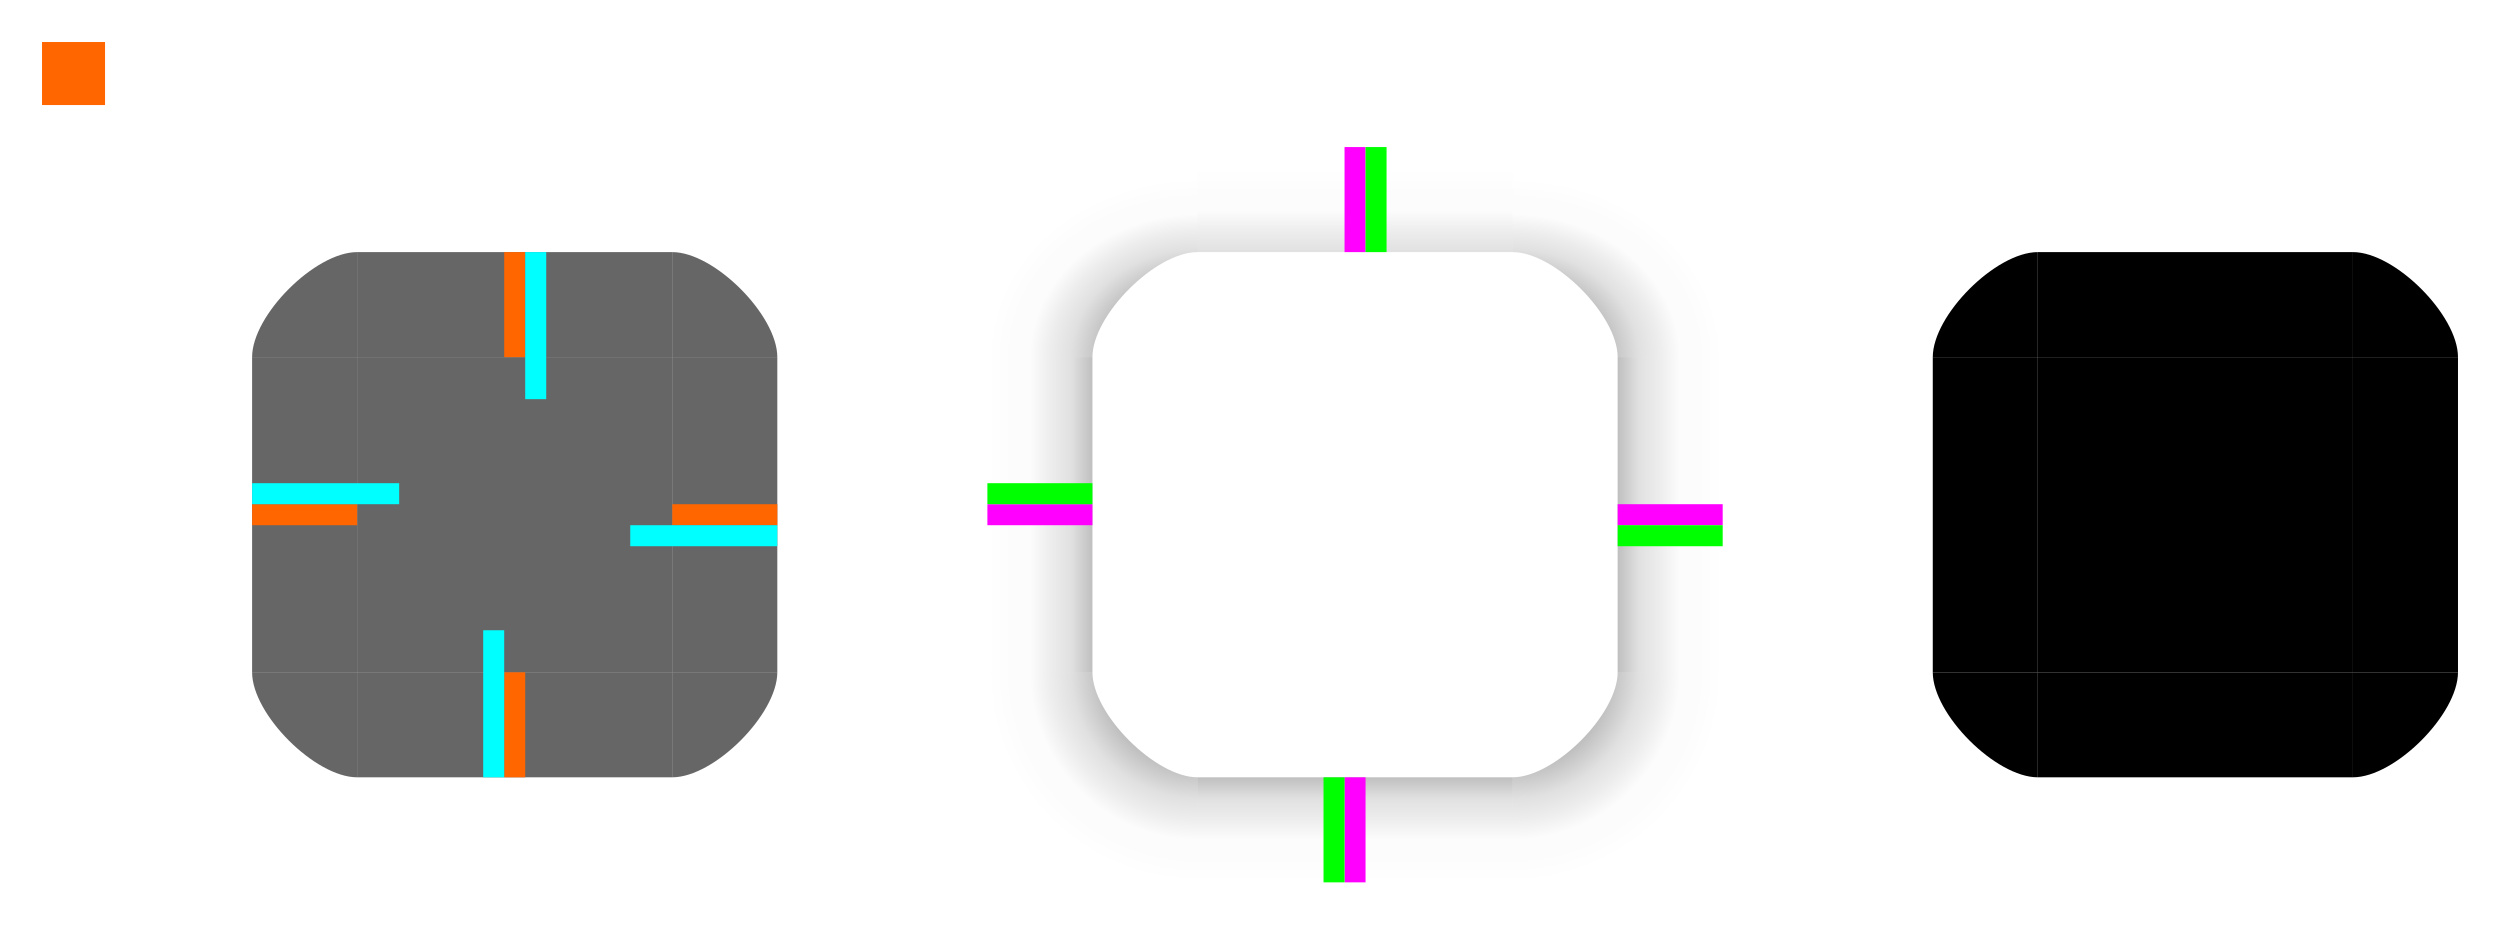
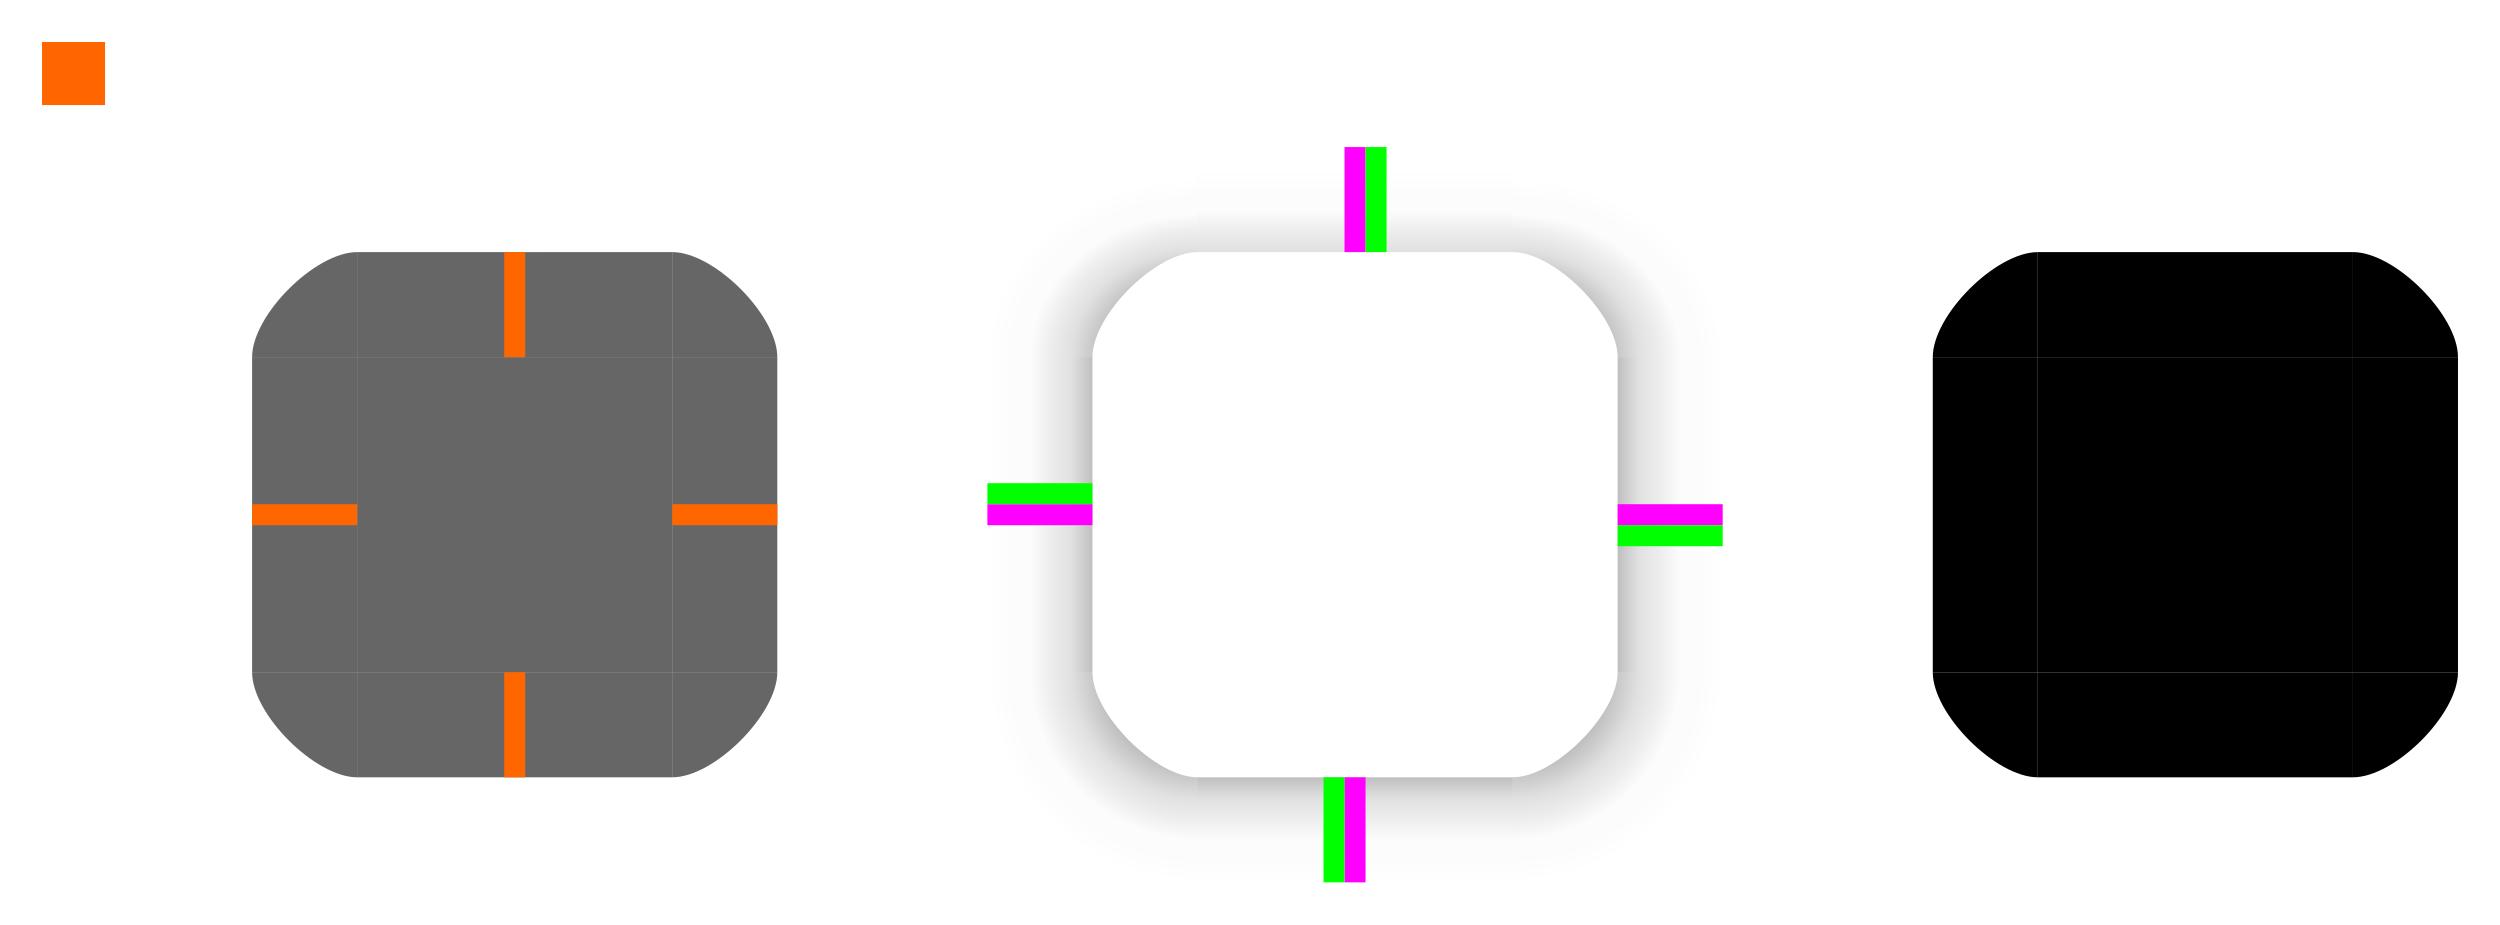
<svg xmlns="http://www.w3.org/2000/svg" xmlns:xlink="http://www.w3.org/1999/xlink" width="119" height="44" viewBox="0 0 119 44" version="1.1" id="svg5">
  <defs id="defs2">
    <linearGradient id="linearGradient20574">
      <stop style="stop-color:#000000;stop-opacity:0.45" offset="0" id="stop20560" />
      <stop style="stop-color:#000000;stop-opacity:0.31" offset="0.4" id="stop20562" />
      <stop style="stop-color:#000000;stop-opacity:0.12" offset="0.6" id="stop20564" />
      <stop style="stop-color:#000000;stop-opacity:0.07" offset="0.7" id="stop20566" />
      <stop style="stop-color:#000000;stop-opacity:0.01" offset="0.8" id="stop20568" />
      <stop style="stop-color:#000000;stop-opacity:0.01" offset="0.9" id="stop20570" />
      <stop style="stop-color:#000000;stop-opacity:0;" offset="1" id="stop20572" />
    </linearGradient>
    <linearGradient id="linearGradient20558">
      <stop style="stop-color:#000000;stop-opacity:0.45" offset="0" id="stop20544" />
      <stop style="stop-color:#000000;stop-opacity:0.31" offset="0.4" id="stop20546" />
      <stop style="stop-color:#000000;stop-opacity:0.12" offset="0.6" id="stop20548" />
      <stop style="stop-color:#000000;stop-opacity:0.07" offset="0.7" id="stop20550" />
      <stop style="stop-color:#000000;stop-opacity:0.01" offset="0.8" id="stop20552" />
      <stop style="stop-color:#000000;stop-opacity:0.01" offset="0.9" id="stop20554" />
      <stop style="stop-color:#000000;stop-opacity:0;" offset="1" id="stop20556" />
    </linearGradient>
    <linearGradient id="linearGradient20542">
      <stop style="stop-color:#000000;stop-opacity:0.45" offset="0" id="stop20528" />
      <stop style="stop-color:#000000;stop-opacity:0.31" offset="0.4" id="stop20530" />
      <stop style="stop-color:#000000;stop-opacity:0.12" offset="0.6" id="stop20532" />
      <stop style="stop-color:#000000;stop-opacity:0.07" offset="0.7" id="stop20534" />
      <stop style="stop-color:#000000;stop-opacity:0.01" offset="0.8" id="stop20536" />
      <stop style="stop-color:#000000;stop-opacity:0.01" offset="0.9" id="stop20538" />
      <stop style="stop-color:#000000;stop-opacity:0;" offset="1" id="stop20540" />
    </linearGradient>
    <linearGradient id="linearGradient20488">
      <stop style="stop-color:#000000;stop-opacity:0.25" offset="0" id="stop20476" />
      <stop style="stop-color:#000000;stop-opacity:0.12" offset="0.2" id="stop20478" />
      <stop style="stop-color:#000000;stop-opacity:0.07" offset="0.4" id="stop20480" />
      <stop style="stop-color:#000000;stop-opacity:0.01" offset="0.599" id="stop20482" />
      <stop style="stop-color:#000000;stop-opacity:0.01" offset="0.798" id="stop20484" />
      <stop style="stop-color:#000000;stop-opacity:0;" offset="1" id="stop20486" />
    </linearGradient>
    <linearGradient id="linearGradient20474">
      <stop style="stop-color:#000000;stop-opacity:0.25" offset="0" id="stop20462" />
      <stop style="stop-color:#000000;stop-opacity:0.12" offset="0.2" id="stop20464" />
      <stop style="stop-color:#000000;stop-opacity:0.07" offset="0.4" id="stop20466" />
      <stop style="stop-color:#000000;stop-opacity:0.01" offset="0.599" id="stop20468" />
      <stop style="stop-color:#000000;stop-opacity:0.01" offset="0.798" id="stop20470" />
      <stop style="stop-color:#000000;stop-opacity:0;" offset="1" id="stop20472" />
    </linearGradient>
    <linearGradient id="linearGradient19446">
      <stop style="stop-color:#000000;stop-opacity:0.45" offset="0" id="stop19432" />
      <stop style="stop-color:#000000;stop-opacity:0.31" offset="0.4" id="stop19434" />
      <stop style="stop-color:#000000;stop-opacity:0.12" offset="0.6" id="stop19436" />
      <stop style="stop-color:#000000;stop-opacity:0.07" offset="0.7" id="stop19438" />
      <stop style="stop-color:#000000;stop-opacity:0.01" offset="0.8" id="stop19440" />
      <stop style="stop-color:#000000;stop-opacity:0.01" offset="0.9" id="stop19442" />
      <stop style="stop-color:#000000;stop-opacity:0;" offset="1" id="stop19444" />
    </linearGradient>
    <linearGradient id="linearGradient18914">
      <stop style="stop-color:#000000;stop-opacity:0.25" offset="0" id="stop18902" />
      <stop style="stop-color:#000000;stop-opacity:0.12" offset="0.2" id="stop18904" />
      <stop style="stop-color:#000000;stop-opacity:0.07" offset="0.4" id="stop18906" />
      <stop style="stop-color:#000000;stop-opacity:0.01" offset="0.599" id="stop18908" />
      <stop style="stop-color:#000000;stop-opacity:0.01" offset="0.798" id="stop18910" />
      <stop style="stop-color:#000000;stop-opacity:0;" offset="1" id="stop18912" />
    </linearGradient>
    <linearGradient id="linearGradient15516">
      <stop style="stop-color:#000000;stop-opacity:0.12" offset="0" id="stop15504" />
      <stop style="stop-color:#000000;stop-opacity:0.07" offset="0.2" id="stop15506" />
      <stop style="stop-color:#000000;stop-opacity:0.01" offset="0.4" id="stop15508" />
      <stop style="stop-color:#000000;stop-opacity:0.01" offset="0.599" id="stop15510" />
      <stop style="stop-color:#000000;stop-opacity:0" offset="0.798" id="stop15512" />
      <stop style="stop-color:#000000;stop-opacity:0;" offset="1" id="stop15514" />
    </linearGradient>
    <radialGradient xlink:href="#linearGradient20542" id="radialGradient12583-2-82-3-9" cx="310" cy="361.25" fx="310" fy="361.25" r="5" gradientUnits="userSpaceOnUse" gradientTransform="matrix(0,2,-2,0,1057.5,-245)" />
    <linearGradient xlink:href="#linearGradient15516" id="linearGradient18867" gradientUnits="userSpaceOnUse" x1="328" y1="355" x2="328" y2="350" />
    <linearGradient xlink:href="#linearGradient18914" id="linearGradient18871" gradientUnits="userSpaceOnUse" gradientTransform="translate(-695,-40)" x1="328" y1="355" x2="328" y2="350" />
    <linearGradient xlink:href="#linearGradient20474" id="linearGradient19227" gradientUnits="userSpaceOnUse" gradientTransform="translate(-695,-695)" x1="328" y1="355" x2="328" y2="350" />
    <linearGradient xlink:href="#linearGradient20488" id="linearGradient19258" gradientUnits="userSpaceOnUse" gradientTransform="translate(-655,-735)" x1="328" y1="355" x2="328" y2="350" />
    <radialGradient xlink:href="#linearGradient20558" id="radialGradient12583-2-82-3-9-5" cx="310" cy="361.25" fx="310" fy="361.25" r="5" gradientUnits="userSpaceOnUse" gradientTransform="matrix(0,2,2,0,-402.5,-245)" />
    <radialGradient xlink:href="#linearGradient20574" id="radialGradient12583-2-82-3-9-5-1" cx="310" cy="361.25" fx="310" fy="361.25" r="5" gradientUnits="userSpaceOnUse" gradientTransform="matrix(0,-1.707342,-2,0,1057.5,889.2759)" />
    <radialGradient xlink:href="#linearGradient19446" id="radialGradient12583-2-82-3-9-5-1-2" cx="310" cy="361.25" fx="310" fy="361.25" r="5" gradientUnits="userSpaceOnUse" gradientTransform="matrix(0,-1.707342,2,0,-402.5,889.2759)" />
  </defs>
  <g id="layer1" transform="translate(-263,-343)">
    <rect style="opacity:1;fill-opacity:0.6;fill-rule:nonzero" id="center" width="15" height="15" x="280" y="360" />
    <rect style="opacity:1;fill-opacity:0.6;fill-rule:evenodd" id="right" width="5" height="15" x="295" y="360" />
    <rect style="opacity:1;fill-opacity:0.6;fill-rule:nonzero" id="top" width="15" height="5" x="280" y="355" />
    <rect style="opacity:1;fill-opacity:0.6;fill-rule:evenodd" id="left" width="5" height="15" x="275" y="360" />
    <rect style="opacity:1;fill-opacity:0.6;fill-rule:evenodd" id="bottom" width="15" height="5" x="280" y="375" />
    <path d="m 295,355 v 5 h 5 c 0,-2 -3,-5 -5,-5 z" id="topright" style="opacity:1;fill-opacity:0.6;fill-rule:nonzero" />
    <path d="m 275,360 h 5 v -5 c -2,0 -5,3 -5,5 z" id="topleft" style="opacity:1;fill-opacity:0.6;fill-rule:nonzero" />
    <path d="m 280,380 v -5 h -5 c 0,2 3,5 5,5 z" id="bottomleft" style="opacity:1;fill-opacity:0.6;fill-rule:nonzero" />
    <path d="m 300,375 h -5 v 5 c 2,0 5,-3 5,-5 z" id="bottomright" style="opacity:1;fill-opacity:0.6;fill-rule:nonzero" />
    <rect style="fill:#000000;fill-opacity:1;fill-rule:nonzero" id="mask-center" width="15" height="15" x="360" y="360" />
    <rect style="fill:#000000;fill-opacity:1;fill-rule:evenodd" id="mask-right" width="5" height="15" x="375" y="360" />
    <rect style="fill:#000000;fill-opacity:1;fill-rule:nonzero" id="mask-top" width="15" height="5" x="360" y="355" />
    <rect style="fill:#000000;fill-opacity:1;fill-rule:evenodd" id="mask-left" width="5" height="15" x="355" y="360" />
    <rect style="fill:#000000;fill-opacity:1;fill-rule:evenodd" id="mask-bottom" width="15" height="5" x="360" y="375" />
    <path d="m 375,355 v 5 h 5 c 0,-2 -3,-5 -5,-5 z" id="mask-topright" style="fill:#000000;fill-opacity:1" />
    <path d="m 355,360 h 5 v -5 c -2,0 -5,3 -5,5 z" id="mask-topleft" style="fill:#000000;fill-opacity:1" />
    <path d="m 360,380 v -5 h -5 c 0,2 3,5 5,5 z" id="mask-bottomleft" style="fill:#000000;fill-opacity:1" />
    <path d="m 380,375 h -5 v 5 c 2,0 5,-3 5,-5 z" id="mask-bottomright" style="fill:#000000;fill-opacity:1" />
    <rect style="opacity:1;fill:#ff6600;fill-opacity:1;fill-rule:nonzero" id="hint-left-margin" width="5" height="1" x="275" y="367" />
    <rect style="opacity:1;fill:#ff6600;fill-opacity:1;fill-rule:nonzero" id="hint-top-margin" width="1" height="5" x="287" y="355" />
    <rect style="opacity:1;fill:#ff6600;fill-opacity:1;fill-rule:nonzero" id="hint-right-margin" width="5" height="1" x="295" y="367" />
    <rect style="opacity:1;fill:#ff6600;fill-opacity:1;fill-rule:nonzero" id="hint-bottom-margin" width="1" height="5" x="287" y="375" />
-     <rect style="opacity:1;fill:#00ffff;fill-opacity:1;fill-rule:nonzero" id="thick-hint-left-margin" width="7" height="1" x="275" y="366" />
-     <rect style="opacity:1;fill:#00ffff;fill-opacity:1;fill-rule:nonzero" id="thick-hint-top-margin" width="1" height="7" x="288" y="355" />
-     <rect style="opacity:1;fill:#00ffff;fill-opacity:1;fill-rule:nonzero" id="thick-hint-right-margin" width="7" height="1" x="293" y="368" />
-     <rect style="opacity:1;fill:#00ffff;fill-opacity:1;fill-rule:nonzero" id="thick-hint-bottom-margin" width="1" height="7" x="286" y="373" />
+     <rect style="opacity:1;fill:#00ffff;fill-opacity:1;fill-rule:nonzero;stroke-width:0.012" id="hint-left-inset" width="0.001" height="1" x="275" y="366" />
+     <rect style="opacity:1;fill:#00ffff;fill-opacity:1;fill-rule:nonzero;stroke-width:0.012" id="hint-top-inset" width="1" height="0.001" x="288" y="355" />
+     <rect style="opacity:1;fill:#00ffff;fill-opacity:1;fill-rule:nonzero;stroke-width:0.012" id="hint-right-inset" width="0.001" height="1" x="300" y="368" />
+     <rect style="opacity:1;fill:#00ffff;fill-opacity:1;fill-rule:nonzero;stroke-width:0.012" id="hint-bottom-inset" width="1" height="0.001" x="286" y="380" />
    <rect style="opacity:1;fill:#ff6600;fill-opacity:1;fill-rule:nonzero;stroke-width:0.6" id="hint-stretch-borders" width="3" height="3" x="265" y="345" />
    <g id="g4866">
      <g id="g4869" />
    </g>
    <rect style="fill:url(#linearGradient18867);fill-opacity:1;fill-rule:nonzero" id="shadow-top" width="15" height="5" x="320" y="350" />
    <rect style="fill:url(#linearGradient18871);fill-opacity:1;fill-rule:nonzero" id="shadow-left" width="15" height="5" x="-375" y="310" transform="rotate(-90)" />
    <rect style="fill:url(#linearGradient19227);fill-opacity:1;fill-rule:nonzero" id="shadow-right" width="15" height="5" x="-375" y="-345" transform="matrix(0,-1,-1,0,0,0)" />
    <rect style="fill:url(#linearGradient19258);fill-opacity:1;fill-rule:nonzero" id="shadow-bottom" width="15" height="5" x="-335" y="-385" transform="scale(-1)" />
    <path style="fill:url(#radialGradient12583-2-82-3-9);fill-opacity:1;stroke:none;stroke-width:1px;stroke-linecap:butt;stroke-linejoin:miter;stroke-opacity:1" d="m 340,375 c 0,2 -3,5 -5,5 v 5 h 10 v -10 c -1.575,0 -2.417,0 -5,0 z" id="shadow-bottomright" />
    <path style="fill:url(#radialGradient12583-2-82-3-9-5);fill-opacity:1;stroke:none;stroke-width:1px;stroke-linecap:butt;stroke-linejoin:miter;stroke-opacity:1" d="m 315,375 c 0,2 3,5 5,5 v 5 h -10 v -10 c 1.575,0 2.417,0 5,0 z" id="shadow-bottomleft" />
    <path style="fill:url(#radialGradient12583-2-82-3-9-5-1);fill-opacity:1;stroke:none;stroke-width:1px;stroke-linecap:butt;stroke-linejoin:miter;stroke-opacity:1" d="m 340,360 c 0,-2 -3,-5 -5,-5 v -5 h 10 v 10 c -1.575,0 -2.417,0 -5,0 z" id="shadow-topright" />
    <path style="fill:url(#radialGradient12583-2-82-3-9-5-1-2);fill-opacity:1;stroke:none;stroke-width:1px;stroke-linecap:butt;stroke-linejoin:miter;stroke-opacity:1" d="m 315,360 c 0,-2 3,-5 5,-5 v -5 h -10 v 10 c 1.575,0 2.417,0 5,0 z" id="shadow-topleft" />
    <rect style="opacity:1;fill:#ff00ff;fill-opacity:1;fill-rule:nonzero;stroke:none;stroke-opacity:0.31" id="shadow-hint-top-margin" width="1" height="5" x="327" y="350" />
    <rect style="opacity:1;fill:#ff00ff;fill-opacity:1;fill-rule:nonzero;stroke:none;stroke-opacity:0.31" id="shadow-hint-right-margin" width="5" height="1" x="340" y="367" />
    <rect style="opacity:1;fill:#ff00ff;fill-opacity:1;fill-rule:nonzero;stroke:none;stroke-opacity:0.31" id="shadow-hint-bottom-margin" width="1" height="5" x="327" y="380" />
    <rect style="opacity:1;fill:#ff00ff;fill-opacity:1;fill-rule:nonzero;stroke:none;stroke-opacity:0.31" id="shadow-hint-left-margin" width="5" height="1" x="310" y="367" />
    <rect style="opacity:1;fill:#00ff00;fill-opacity:1;fill-rule:nonzero;stroke:none;stroke-opacity:0.31" id="shadow-hint-top-inset" width="1" height="5" x="328" y="350" />
    <rect style="opacity:1;fill:#00ff00;fill-opacity:1;fill-rule:nonzero;stroke:none;stroke-opacity:0.31" id="shadow-hint-right-inset" width="5" height="1" x="340" y="368" />
    <rect style="opacity:1;fill:#00ff00;fill-opacity:1;fill-rule:nonzero;stroke:none;stroke-opacity:0.31" id="shadow-hint-bottom-inset" width="1" height="5" x="326" y="380" />
    <rect style="opacity:1;fill:#00ff00;fill-opacity:1;fill-rule:nonzero;stroke:none;stroke-opacity:0.31" id="shadow-hint-left-inset" width="5" height="1" x="310" y="366" />
  </g>
</svg>
